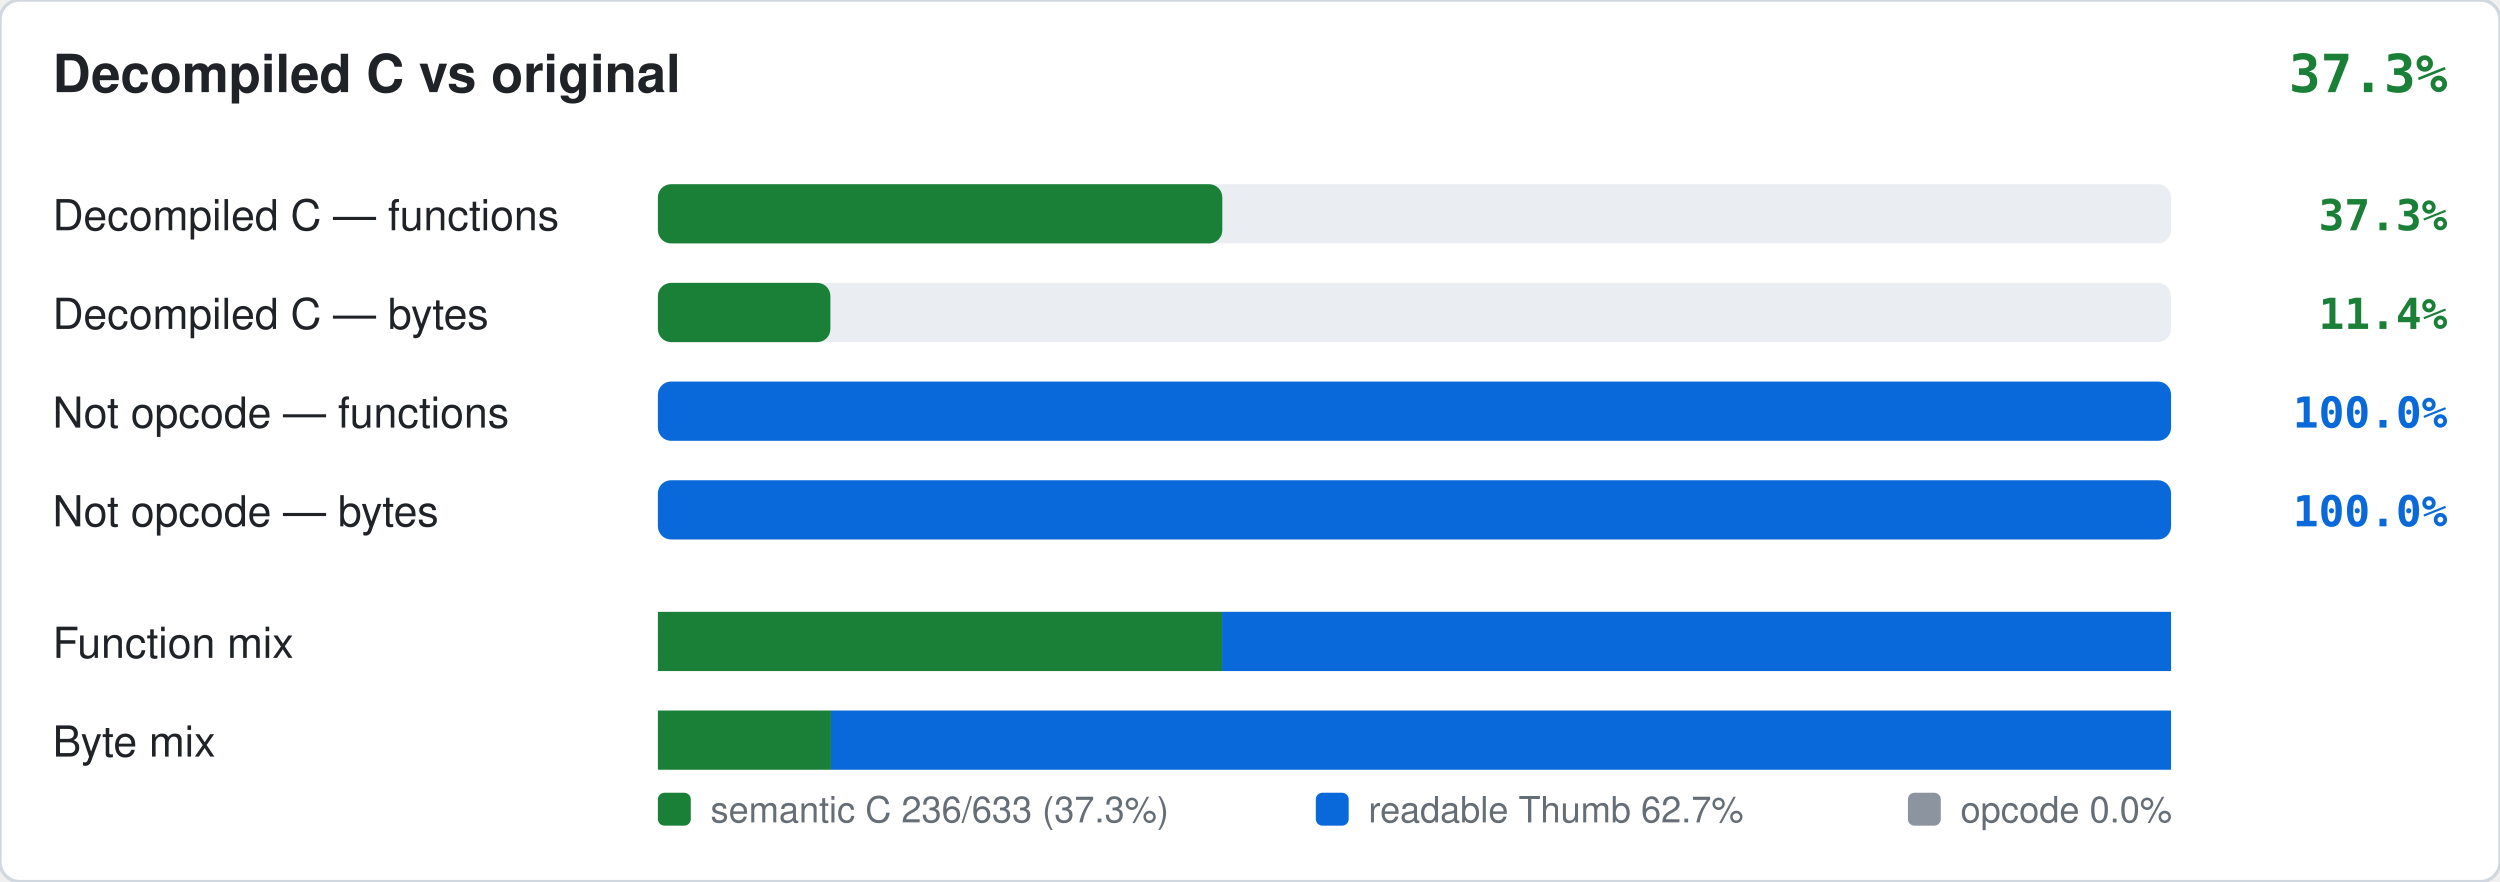
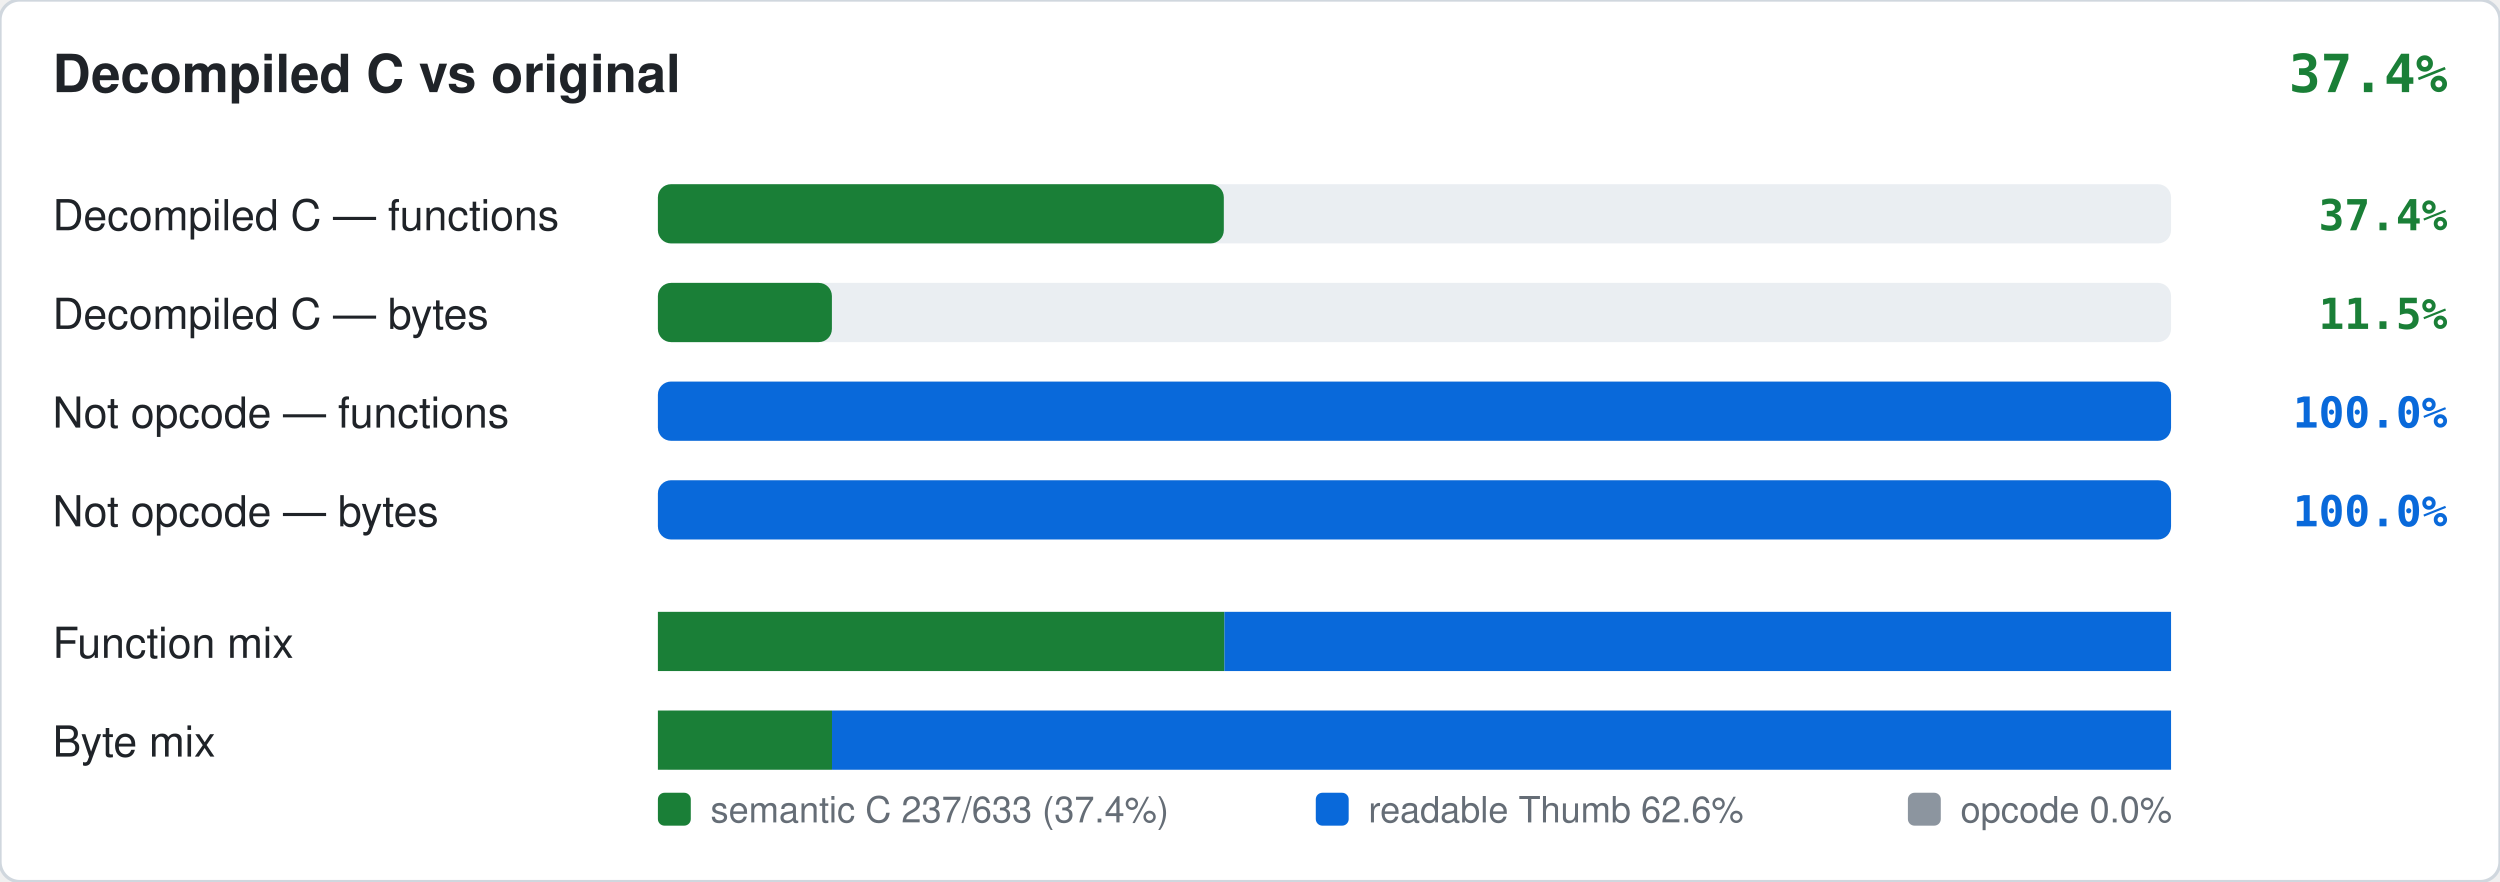
- <svg xmlns="http://www.w3.org/2000/svg" width="760" height="268" viewBox="0 0 760 268" role="img" aria-label="Decompiled C 37.3% functions, 11.4% bytes (236/633, 10,324/90,272)">
+ <svg xmlns="http://www.w3.org/2000/svg" width="760" height="268" viewBox="0 0 760 268" role="img" aria-label="Decompiled C 37.4% functions, 11.5% bytes (237/633, 10,388/90,272)">
  <rect width="760" height="268" rx="6" fill="#ffffff" stroke="#d0d7de" />
  <text x="16" y="28" font-family="-apple-system,BlinkMacSystemFont,Segoe UI,Helvetica,Arial,sans-serif" font-size="16" font-weight="600" fill="#1f2328">Decompiled C vs original</text>
-   <text x="744" y="28" text-anchor="end" font-family="ui-monospace,SFMono-Regular,Menlo,Consolas,monospace" font-size="16" font-weight="700" fill="#1a7f37">37.3%</text>
+   <text x="744" y="28" text-anchor="end" font-family="ui-monospace,SFMono-Regular,Menlo,Consolas,monospace" font-size="16" font-weight="700" fill="#1a7f37">37.4%</text>
  <text x="16" y="70" font-family="-apple-system,BlinkMacSystemFont,Segoe UI,Helvetica,Arial,sans-serif" font-size="13" fill="#1f2328">Decompiled C — functions</text>
  <rect x="200.00" y="56.00" width="460.00" height="18.00" rx="4" fill="#eaeef2" />
-   <rect x="200.00" y="56.00" width="171.58" height="18.00" rx="4" fill="#1a7f37" />
-   <text x="744" y="70" text-anchor="end" font-family="ui-monospace,SFMono-Regular,Menlo,Consolas,monospace" font-size="13" font-weight="700" fill="#1a7f37">37.3%</text>
+   <rect x="200.00" y="56.00" width="172.04" height="18.00" rx="4" fill="#1a7f37" />
+   <text x="744" y="70" text-anchor="end" font-family="ui-monospace,SFMono-Regular,Menlo,Consolas,monospace" font-size="13" font-weight="700" fill="#1a7f37">37.4%</text>
  <text x="16" y="100" font-family="-apple-system,BlinkMacSystemFont,Segoe UI,Helvetica,Arial,sans-serif" font-size="13" fill="#1f2328">Decompiled C — bytes</text>
  <rect x="200.00" y="86.00" width="460.00" height="18.00" rx="4" fill="#eaeef2" />
-   <rect x="200.00" y="86.00" width="52.44" height="18.00" rx="4" fill="#1a7f37" />
-   <text x="744" y="100" text-anchor="end" font-family="ui-monospace,SFMono-Regular,Menlo,Consolas,monospace" font-size="13" font-weight="700" fill="#1a7f37">11.4%</text>
+   <rect x="200.00" y="86.00" width="52.90" height="18.00" rx="4" fill="#1a7f37" />
+   <text x="744" y="100" text-anchor="end" font-family="ui-monospace,SFMono-Regular,Menlo,Consolas,monospace" font-size="13" font-weight="700" fill="#1a7f37">11.5%</text>
  <text x="16" y="130" font-family="-apple-system,BlinkMacSystemFont,Segoe UI,Helvetica,Arial,sans-serif" font-size="13" fill="#1f2328">Not opcode — functions</text>
  <rect x="200.00" y="116.00" width="460.00" height="18.00" rx="4" fill="#eaeef2" />
  <rect x="200.00" y="116.00" width="460.00" height="18.00" rx="4" fill="#0969da" />
  <text x="744" y="130" text-anchor="end" font-family="ui-monospace,SFMono-Regular,Menlo,Consolas,monospace" font-size="13" font-weight="700" fill="#0969da">100.0%</text>
  <text x="16" y="160" font-family="-apple-system,BlinkMacSystemFont,Segoe UI,Helvetica,Arial,sans-serif" font-size="13" fill="#1f2328">Not opcode — bytes</text>
  <rect x="200.00" y="146.00" width="460.00" height="18.00" rx="4" fill="#eaeef2" />
  <rect x="200.00" y="146.00" width="460.00" height="18.00" rx="4" fill="#0969da" />
  <text x="744" y="160" text-anchor="end" font-family="ui-monospace,SFMono-Regular,Menlo,Consolas,monospace" font-size="13" font-weight="700" fill="#0969da">100.0%</text>
  <text x="16" y="200" font-family="-apple-system,BlinkMacSystemFont,Segoe UI,Helvetica,Arial,sans-serif" font-size="13" fill="#1f2328">Function mix</text>
  <rect x="200.00" y="186.00" width="460.00" height="18.00" rx="4" fill="#eaeef2" />
-   <rect x="200.00" y="186.00" width="171.50" height="18.00" fill="#1a7f37" />
-   <rect x="371.50" y="186.00" width="288.50" height="18.00" fill="#0969da" />
+   <rect x="200.00" y="186.00" width="172.23" height="18.00" fill="#1a7f37" />
+   <rect x="372.23" y="186.00" width="287.77" height="18.00" fill="#0969da" />
  <text x="16" y="230" font-family="-apple-system,BlinkMacSystemFont,Segoe UI,Helvetica,Arial,sans-serif" font-size="13" fill="#1f2328">Byte mix</text>
  <rect x="200.00" y="216.00" width="460.00" height="18.00" rx="4" fill="#eaeef2" />
-   <rect x="200.00" y="216.00" width="52.61" height="18.00" fill="#1a7f37" />
-   <rect x="252.61" y="216.00" width="407.39" height="18.00" fill="#0969da" />
+   <rect x="200.00" y="216.00" width="52.93" height="18.00" fill="#1a7f37" />
+   <rect x="252.93" y="216.00" width="407.07" height="18.00" fill="#0969da" />
  <rect x="200" y="241" width="10" height="10" rx="2" fill="#1a7f37" />
-   <text x="216" y="250" font-family="-apple-system,BlinkMacSystemFont,Segoe UI,Helvetica,Arial,sans-serif" font-size="11" fill="#656d76">semantic C 236/633 (37.3%)</text>
+   <text x="216" y="250" font-family="-apple-system,BlinkMacSystemFont,Segoe UI,Helvetica,Arial,sans-serif" font-size="11" fill="#656d76">semantic C 237/633 (37.4%)</text>
  <rect x="400" y="241" width="10" height="10" rx="2" fill="#0969da" />
-   <text x="416" y="250" font-family="-apple-system,BlinkMacSystemFont,Segoe UI,Helvetica,Arial,sans-serif" font-size="11" fill="#656d76">readable Thumb 62.7%</text>
+   <text x="416" y="250" font-family="-apple-system,BlinkMacSystemFont,Segoe UI,Helvetica,Arial,sans-serif" font-size="11" fill="#656d76">readable Thumb 62.6%</text>
  <rect x="580" y="241" width="10" height="10" rx="2" fill="#8c959f" />
  <text x="596" y="250" font-family="-apple-system,BlinkMacSystemFont,Segoe UI,Helvetica,Arial,sans-serif" font-size="11" fill="#656d76">opcode 0.0%</text>
</svg>
